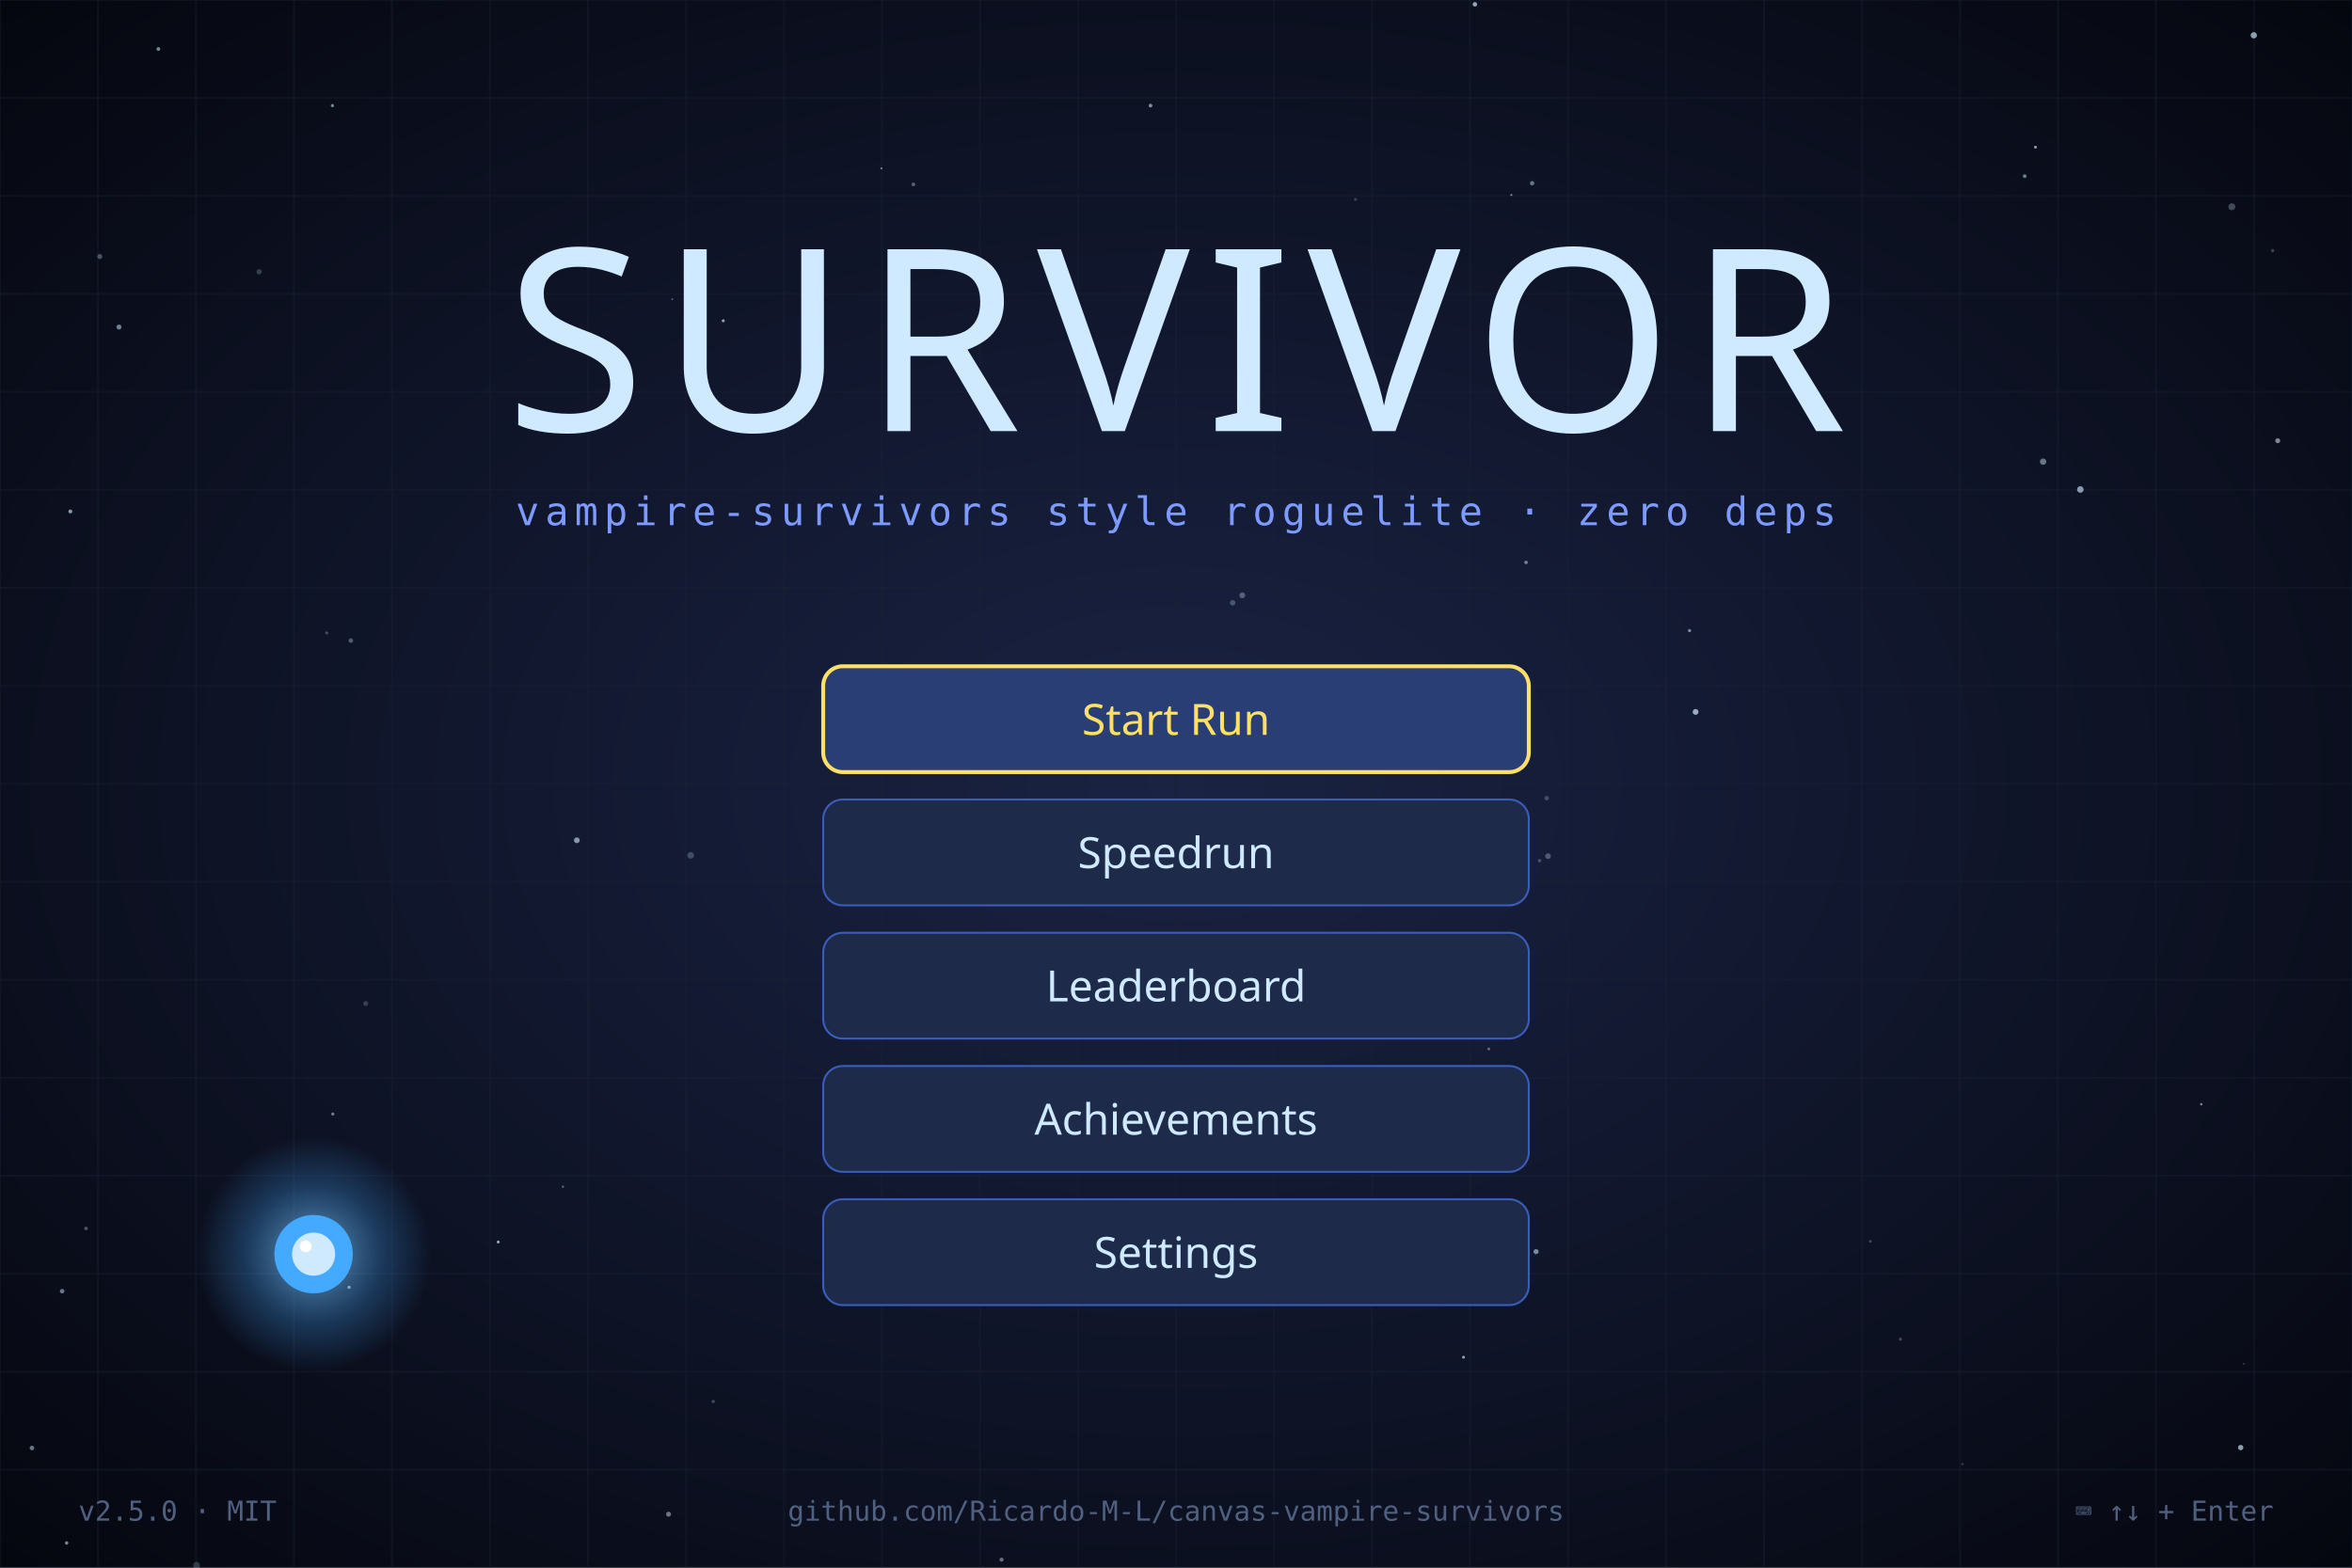
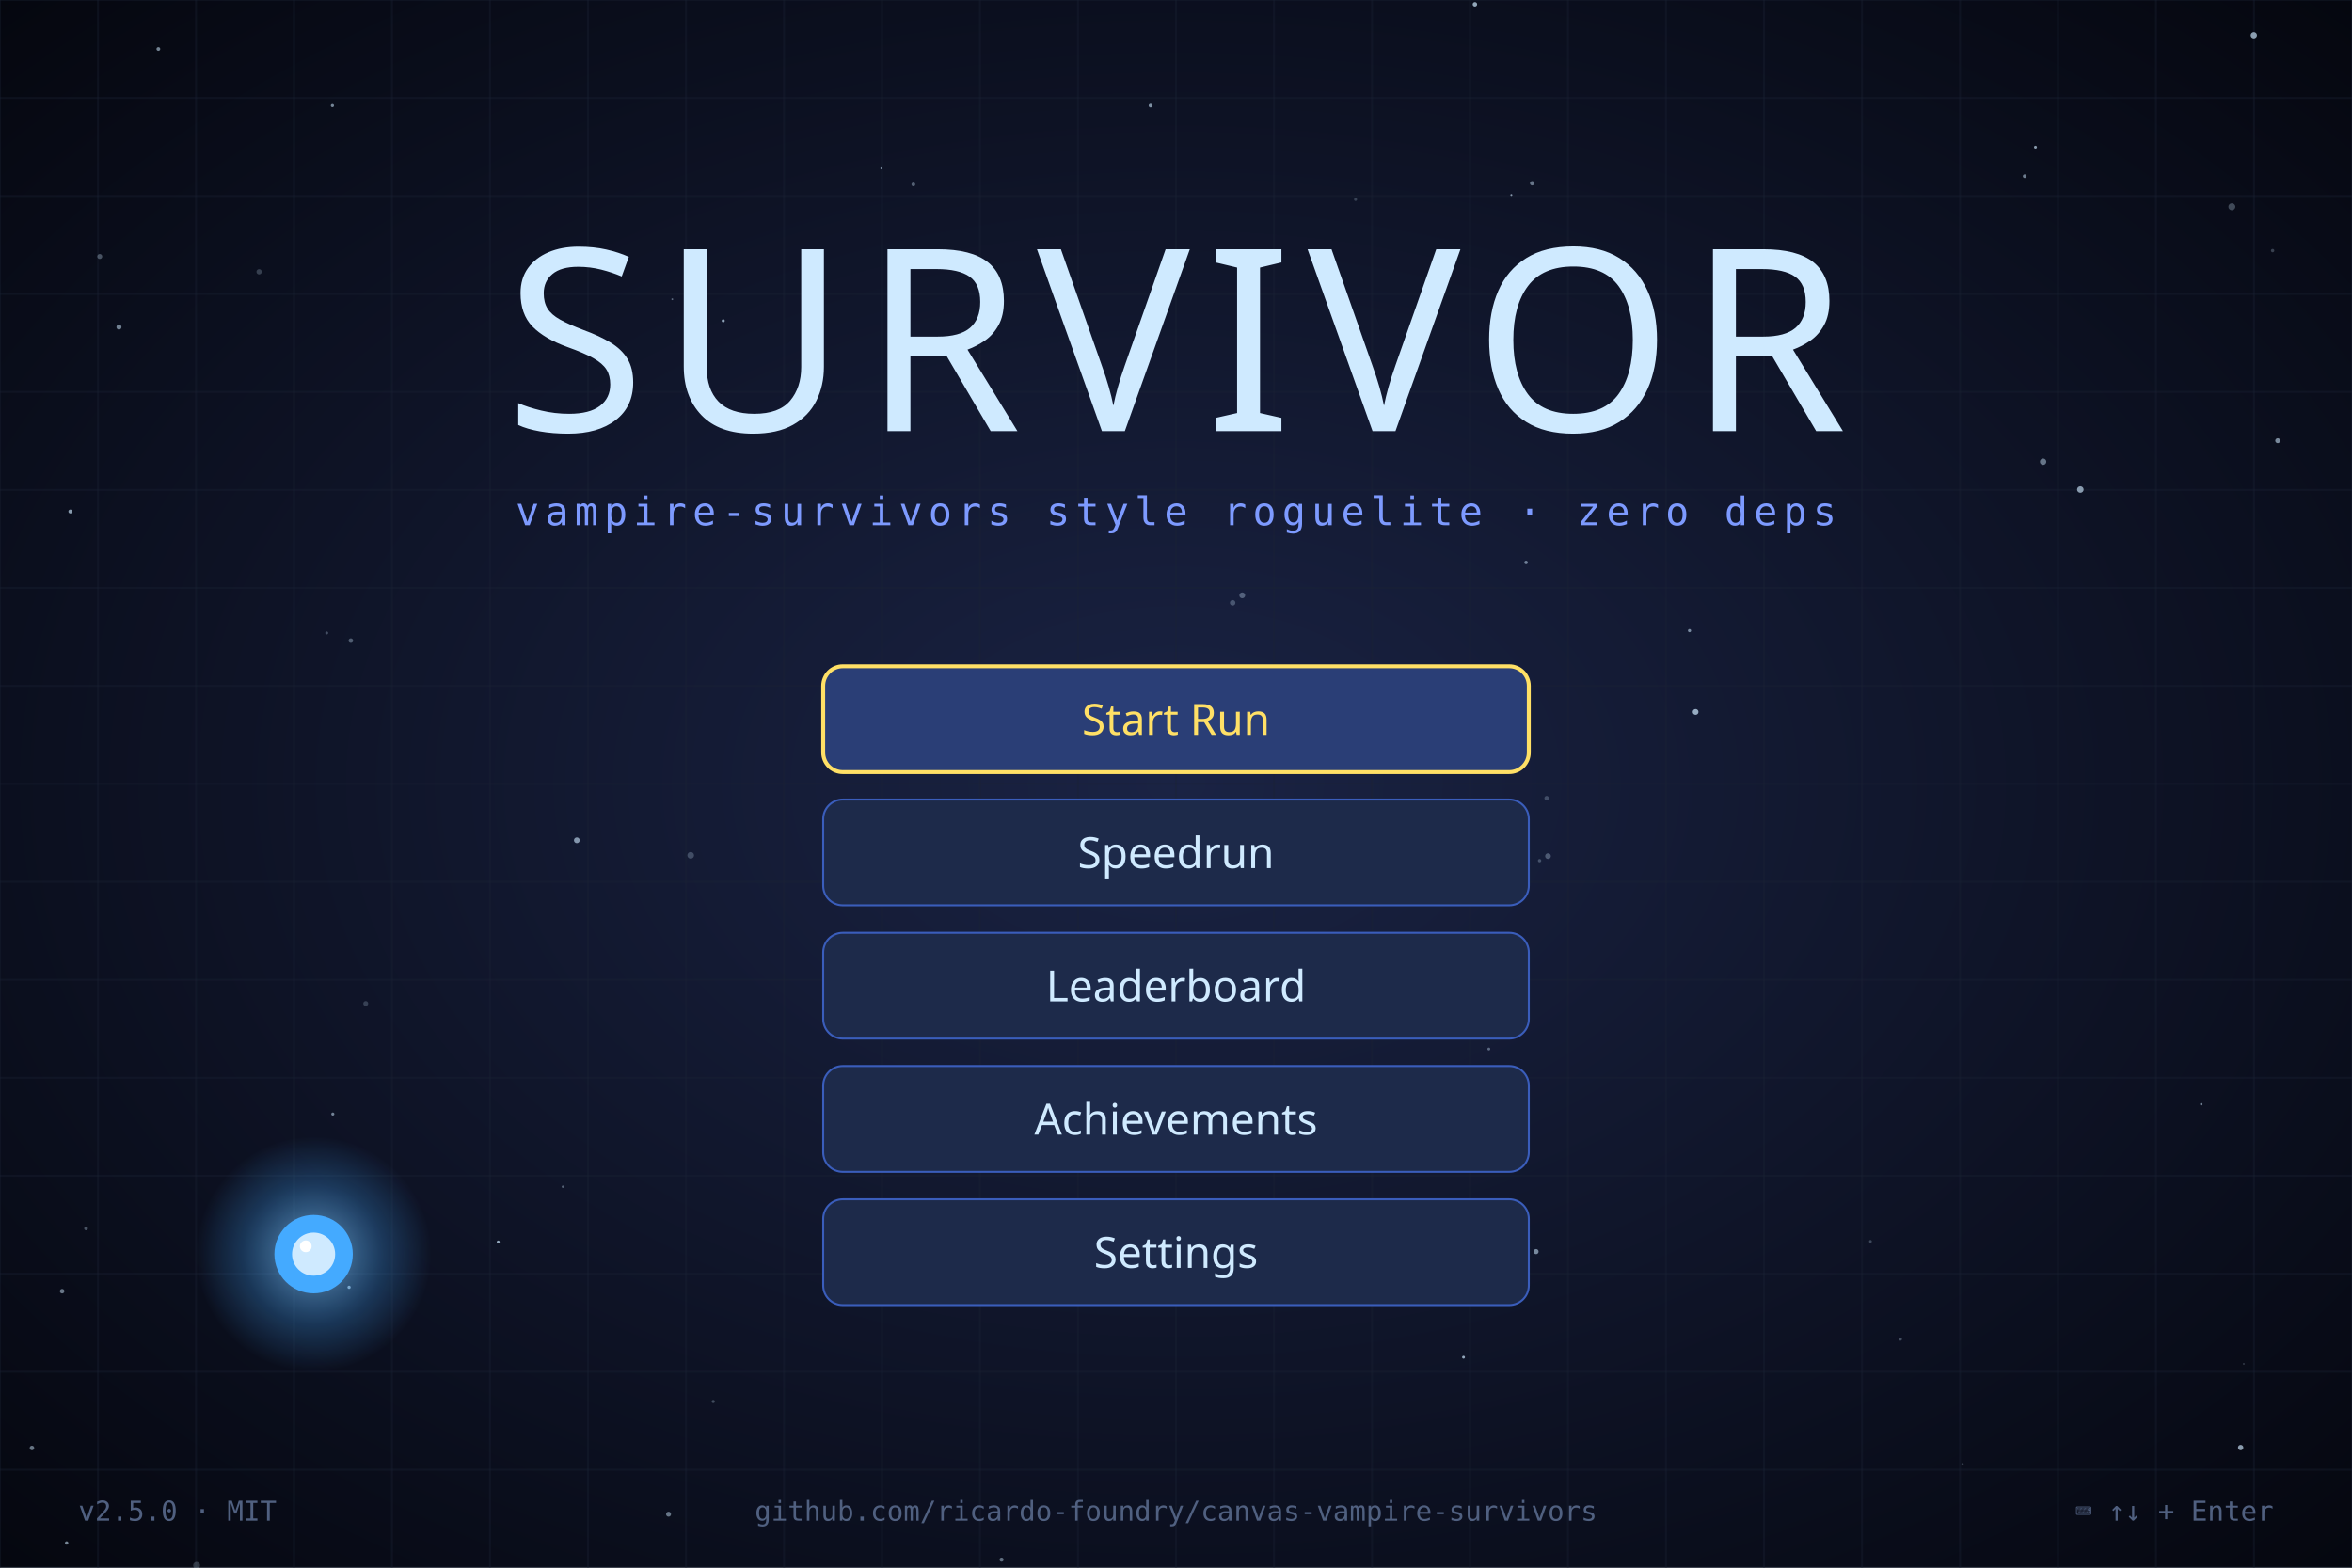
<svg xmlns="http://www.w3.org/2000/svg" viewBox="0 0 1200 800" width="1200" height="800">
  <defs>
    <radialGradient id="bgCool" cx="50%" cy="50%" r="70%">
      <stop offset="0%" stop-color="#1a2344" />
      <stop offset="100%" stop-color="#05070f" />
    </radialGradient>
    <radialGradient id="bgWarm" cx="50%" cy="50%" r="70%">
      <stop offset="0%" stop-color="#3a0e1c" />
      <stop offset="100%" stop-color="#0a0510" />
    </radialGradient>
    <radialGradient id="heroGlow" cx="50%" cy="50%" r="50%">
      <stop offset="0%" stop-color="#9cd6ff" stop-opacity="0.7" />
      <stop offset="60%" stop-color="#44aaff" stop-opacity="0.25" />
      <stop offset="100%" stop-color="#44aaff" stop-opacity="0" />
    </radialGradient>
    <radialGradient id="frostRing" cx="50%" cy="50%" r="50%">
      <stop offset="0%" stop-color="#aefbff" stop-opacity="0" />
      <stop offset="78%" stop-color="#aefbff" stop-opacity="0.9" />
      <stop offset="100%" stop-color="#aefbff" stop-opacity="0" />
    </radialGradient>
    <linearGradient id="hpGrad" x1="0" x2="1">
      <stop offset="0%" stop-color="#ff7d9c" />
      <stop offset="100%" stop-color="#ff3355" />
    </linearGradient>
    <linearGradient id="expGrad" x1="0" x2="1">
      <stop offset="0%" stop-color="#7df4d3" />
      <stop offset="100%" stop-color="#3ad0aa" />
    </linearGradient>
    <filter id="soft" x="-20%" y="-20%" width="140%" height="140%">
      <feGaussianBlur stdDeviation="2.2" />
    </filter>
  </defs>
  <rect width="1200" height="800" fill="url(#bgCool)" />
  <line x1="0" y1="0" x2="0" y2="800" stroke="#1b2235" stroke-width="1" opacity="0.35" />
  <line x1="50" y1="0" x2="50" y2="800" stroke="#1b2235" stroke-width="1" opacity="0.35" />
  <line x1="100" y1="0" x2="100" y2="800" stroke="#1b2235" stroke-width="1" opacity="0.35" />
  <line x1="150" y1="0" x2="150" y2="800" stroke="#1b2235" stroke-width="1" opacity="0.35" />
  <line x1="200" y1="0" x2="200" y2="800" stroke="#1b2235" stroke-width="1" opacity="0.35" />
  <line x1="250" y1="0" x2="250" y2="800" stroke="#1b2235" stroke-width="1" opacity="0.35" />
  <line x1="300" y1="0" x2="300" y2="800" stroke="#1b2235" stroke-width="1" opacity="0.35" />
  <line x1="350" y1="0" x2="350" y2="800" stroke="#1b2235" stroke-width="1" opacity="0.35" />
  <line x1="400" y1="0" x2="400" y2="800" stroke="#1b2235" stroke-width="1" opacity="0.35" />
  <line x1="450" y1="0" x2="450" y2="800" stroke="#1b2235" stroke-width="1" opacity="0.35" />
  <line x1="500" y1="0" x2="500" y2="800" stroke="#1b2235" stroke-width="1" opacity="0.35" />
  <line x1="550" y1="0" x2="550" y2="800" stroke="#1b2235" stroke-width="1" opacity="0.35" />
  <line x1="600" y1="0" x2="600" y2="800" stroke="#1b2235" stroke-width="1" opacity="0.35" />
  <line x1="650" y1="0" x2="650" y2="800" stroke="#1b2235" stroke-width="1" opacity="0.35" />
  <line x1="700" y1="0" x2="700" y2="800" stroke="#1b2235" stroke-width="1" opacity="0.35" />
  <line x1="750" y1="0" x2="750" y2="800" stroke="#1b2235" stroke-width="1" opacity="0.35" />
  <line x1="800" y1="0" x2="800" y2="800" stroke="#1b2235" stroke-width="1" opacity="0.35" />
  <line x1="850" y1="0" x2="850" y2="800" stroke="#1b2235" stroke-width="1" opacity="0.35" />
  <line x1="900" y1="0" x2="900" y2="800" stroke="#1b2235" stroke-width="1" opacity="0.35" />
  <line x1="950" y1="0" x2="950" y2="800" stroke="#1b2235" stroke-width="1" opacity="0.35" />
  <line x1="1000" y1="0" x2="1000" y2="800" stroke="#1b2235" stroke-width="1" opacity="0.35" />
  <line x1="1050" y1="0" x2="1050" y2="800" stroke="#1b2235" stroke-width="1" opacity="0.35" />
  <line x1="1100" y1="0" x2="1100" y2="800" stroke="#1b2235" stroke-width="1" opacity="0.35" />
  <line x1="1150" y1="0" x2="1150" y2="800" stroke="#1b2235" stroke-width="1" opacity="0.35" />
  <line x1="1200" y1="0" x2="1200" y2="800" stroke="#1b2235" stroke-width="1" opacity="0.35" />
  <line x1="0" y1="0" x2="1200" y2="0" stroke="#1b2235" stroke-width="1" opacity="0.35" />
  <line x1="0" y1="50" x2="1200" y2="50" stroke="#1b2235" stroke-width="1" opacity="0.35" />
  <line x1="0" y1="100" x2="1200" y2="100" stroke="#1b2235" stroke-width="1" opacity="0.35" />
  <line x1="0" y1="150" x2="1200" y2="150" stroke="#1b2235" stroke-width="1" opacity="0.35" />
  <line x1="0" y1="200" x2="1200" y2="200" stroke="#1b2235" stroke-width="1" opacity="0.35" />
  <line x1="0" y1="250" x2="1200" y2="250" stroke="#1b2235" stroke-width="1" opacity="0.35" />
  <line x1="0" y1="300" x2="1200" y2="300" stroke="#1b2235" stroke-width="1" opacity="0.35" />
  <line x1="0" y1="350" x2="1200" y2="350" stroke="#1b2235" stroke-width="1" opacity="0.35" />
  <line x1="0" y1="400" x2="1200" y2="400" stroke="#1b2235" stroke-width="1" opacity="0.35" />
  <line x1="0" y1="450" x2="1200" y2="450" stroke="#1b2235" stroke-width="1" opacity="0.35" />
  <line x1="0" y1="500" x2="1200" y2="500" stroke="#1b2235" stroke-width="1" opacity="0.35" />
  <line x1="0" y1="550" x2="1200" y2="550" stroke="#1b2235" stroke-width="1" opacity="0.35" />
  <line x1="0" y1="600" x2="1200" y2="600" stroke="#1b2235" stroke-width="1" opacity="0.35" />
  <line x1="0" y1="650" x2="1200" y2="650" stroke="#1b2235" stroke-width="1" opacity="0.35" />
  <line x1="0" y1="700" x2="1200" y2="700" stroke="#1b2235" stroke-width="1" opacity="0.35" />
  <line x1="0" y1="750" x2="1200" y2="750" stroke="#1b2235" stroke-width="1" opacity="0.35" />
  <line x1="0" y1="800" x2="1200" y2="800" stroke="#1b2235" stroke-width="1" opacity="0.35" />
  <circle cx="752.5" cy="2.2" r="1.14" fill="#cfeaff" opacity="0.69" />
  <circle cx="1162.1" cy="224.9" r="1.26" fill="#cfeaff" opacity="0.56" />
  <circle cx="511.0" cy="795.9" r="1.04" fill="#cfeaff" opacity="0.44" />
  <circle cx="166.7" cy="323.0" r="0.75" fill="#cfeaff" opacity="0.28" />
  <circle cx="587.0" cy="53.9" r="0.95" fill="#cfeaff" opacity="0.58" />
  <circle cx="343.0" cy="152.7" r="0.46" fill="#cfeaff" opacity="0.41" />
  <circle cx="708.5" cy="638.9" r="0.81" fill="#cfeaff" opacity="0.30" />
  <circle cx="789.8" cy="436.9" r="1.46" fill="#cfeaff" opacity="0.30" />
  <circle cx="865.1" cy="363.3" r="1.48" fill="#cfeaff" opacity="0.70" />
  <circle cx="287.2" cy="605.6" r="0.61" fill="#cfeaff" opacity="0.36" />
  <circle cx="495.8" cy="199.4" r="0.61" fill="#cfeaff" opacity="0.56" />
  <circle cx="691.6" cy="101.8" r="0.77" fill="#cfeaff" opacity="0.22" />
  <circle cx="746.7" cy="692.6" r="0.73" fill="#cfeaff" opacity="0.69" />
  <circle cx="862.0" cy="321.8" r="0.82" fill="#cfeaff" opacity="0.54" />
  <circle cx="1143.2" cy="738.7" r="1.37" fill="#cfeaff" opacity="0.66" />
  <circle cx="1001.3" cy="747.1" r="0.56" fill="#cfeaff" opacity="0.22" />
  <circle cx="1042.4" cy="235.6" r="1.63" fill="#cfeaff" opacity="0.46" />
  <circle cx="1123.1" cy="563.5" r="0.63" fill="#cfeaff" opacity="0.54" />
  <circle cx="1138.7" cy="105.5" r="1.77" fill="#cfeaff" opacity="0.28" />
  <circle cx="466.0" cy="94.1" r="0.96" fill="#cfeaff" opacity="0.36" />
  <circle cx="789.1" cy="407.3" r="1.14" fill="#cfeaff" opacity="0.24" />
  <circle cx="969.6" cy="683.4" r="0.78" fill="#cfeaff" opacity="0.28" />
  <circle cx="363.9" cy="715.2" r="0.81" fill="#cfeaff" opacity="0.27" />
  <circle cx="785.5" cy="439.2" r="0.85" fill="#cfeaff" opacity="0.26" />
  <circle cx="169.6" cy="53.9" r="0.82" fill="#cfeaff" opacity="0.54" />
  <circle cx="781.7" cy="93.5" r="1.11" fill="#cfeaff" opacity="0.46" />
  <circle cx="254.2" cy="633.8" r="0.75" fill="#cfeaff" opacity="0.70" />
  <circle cx="1144.8" cy="696.0" r="0.41" fill="#cfeaff" opacity="0.29" />
  <circle cx="34.0" cy="787.4" r="0.86" fill="#cfeaff" opacity="0.56" />
  <circle cx="1038.5" cy="75.1" r="0.75" fill="#cfeaff" opacity="0.63" />
  <circle cx="954.3" cy="633.5" r="0.71" fill="#cfeaff" opacity="0.25" />
  <circle cx="179.0" cy="326.9" r="1.16" fill="#cfeaff" opacity="0.34" />
  <circle cx="1061.4" cy="249.8" r="1.67" fill="#cfeaff" opacity="0.63" />
  <circle cx="759.6" cy="535.3" r="0.73" fill="#cfeaff" opacity="0.39" />
  <circle cx="369.0" cy="163.7" r="0.77" fill="#cfeaff" opacity="0.67" />
  <circle cx="1159.5" cy="127.9" r="0.86" fill="#cfeaff" opacity="0.24" />
  <circle cx="43.9" cy="626.9" r="0.94" fill="#cfeaff" opacity="0.32" />
  <circle cx="178.1" cy="656.9" r="0.83" fill="#cfeaff" opacity="0.65" />
  <circle cx="631.1" cy="342.3" r="1.36" fill="#cfeaff" opacity="0.37" />
  <circle cx="294.3" cy="428.8" r="1.47" fill="#cfeaff" opacity="0.60" />
  <circle cx="60.7" cy="166.9" r="1.28" fill="#cfeaff" opacity="0.52" />
  <circle cx="35.9" cy="261.0" r="1.00" fill="#cfeaff" opacity="0.64" />
  <circle cx="778.6" cy="287.0" r="0.90" fill="#cfeaff" opacity="0.50" />
  <circle cx="16.3" cy="738.9" r="1.16" fill="#cfeaff" opacity="0.48" />
  <circle cx="771.1" cy="99.5" r="0.50" fill="#cfeaff" opacity="0.61" />
  <circle cx="169.8" cy="568.5" r="0.79" fill="#cfeaff" opacity="0.52" />
  <circle cx="352.4" cy="436.5" r="1.70" fill="#cfeaff" opacity="0.24" />
  <circle cx="132.2" cy="138.7" r="1.35" fill="#cfeaff" opacity="0.22" />
  <circle cx="633.8" cy="303.8" r="1.49" fill="#cfeaff" opacity="0.33" />
  <circle cx="100.3" cy="798.8" r="1.77" fill="#cfeaff" opacity="0.21" />
  <circle cx="1033.0" cy="89.9" r="0.95" fill="#cfeaff" opacity="0.50" />
  <circle cx="628.9" cy="307.6" r="1.40" fill="#cfeaff" opacity="0.27" />
  <circle cx="341.1" cy="772.7" r="1.27" fill="#cfeaff" opacity="0.47" />
  <circle cx="50.9" cy="130.9" r="1.27" fill="#cfeaff" opacity="0.32" />
  <circle cx="186.6" cy="512.1" r="1.26" fill="#cfeaff" opacity="0.21" />
  <circle cx="80.8" cy="25.0" r="0.96" fill="#cfeaff" opacity="0.54" />
  <circle cx="783.7" cy="638.7" r="1.30" fill="#cfeaff" opacity="0.54" />
  <circle cx="1149.9" cy="18.0" r="1.61" fill="#cfeaff" opacity="0.66" />
  <circle cx="31.7" cy="658.9" r="1.16" fill="#cfeaff" opacity="0.48" />
  <circle cx="449.7" cy="85.9" r="0.52" fill="#cfeaff" opacity="0.54" />
  <text x="600" y="220" text-anchor="middle" font-family="Impact, sans-serif" font-size="130" fill="#cfeaff" letter-spacing="8">SURVIVOR</text>
  <text x="600" y="268" text-anchor="middle" font-family="monospace" font-size="20" fill="#7d9aff" letter-spacing="3">vampire-survivors style roguelite · zero deps</text>
  <rect x="420" y="340" width="360" height="54" rx="10" fill="#2a3e76" stroke="#ffe066" stroke-width="2" />
  <text x="600" y="375" text-anchor="middle" font-family="sans-serif" font-size="22" fill="#ffe066">Start Run</text>
  <rect x="420" y="408" width="360" height="54" rx="10" fill="#1d2a4a" stroke="#3a5dbb" stroke-width="1" />
  <text x="600" y="443" text-anchor="middle" font-family="sans-serif" font-size="22" fill="#cfeaff">Speedrun</text>
  <rect x="420" y="476" width="360" height="54" rx="10" fill="#1d2a4a" stroke="#3a5dbb" stroke-width="1" />
  <text x="600" y="511" text-anchor="middle" font-family="sans-serif" font-size="22" fill="#cfeaff">Leaderboard</text>
  <rect x="420" y="544" width="360" height="54" rx="10" fill="#1d2a4a" stroke="#3a5dbb" stroke-width="1" />
  <text x="600" y="579" text-anchor="middle" font-family="sans-serif" font-size="22" fill="#cfeaff">Achievements</text>
  <rect x="420" y="612" width="360" height="54" rx="10" fill="#1d2a4a" stroke="#3a5dbb" stroke-width="1" />
  <text x="600" y="647" text-anchor="middle" font-family="sans-serif" font-size="22" fill="#cfeaff">Settings</text>
  <circle cx="160" cy="640" r="60" fill="url(#heroGlow)" />
  <circle cx="160" cy="640" r="20" fill="#44aaff" />
  <circle cx="160" cy="640" r="11" fill="#cfeaff" />
  <circle cx="156" cy="636" r="3" fill="#ffffff" />
  <text x="40" y="776" font-family="monospace" font-size="14" fill="#506080">v2.5.0 · MIT</text>
-   <text x="600" y="776" text-anchor="middle" font-family="monospace" font-size="14" fill="#506080">github.com/Ricardo-M-L/canvas-vampire-survivors</text>
+   <text x="600" y="776" text-anchor="middle" font-family="monospace" font-size="14" fill="#506080">github.com/ricardo-foundry/canvas-vampire-survivors</text>
  <text x="1160" y="776" text-anchor="end" font-family="monospace" font-size="14" fill="#506080">⌨ ↑↓ + Enter</text>
</svg>
